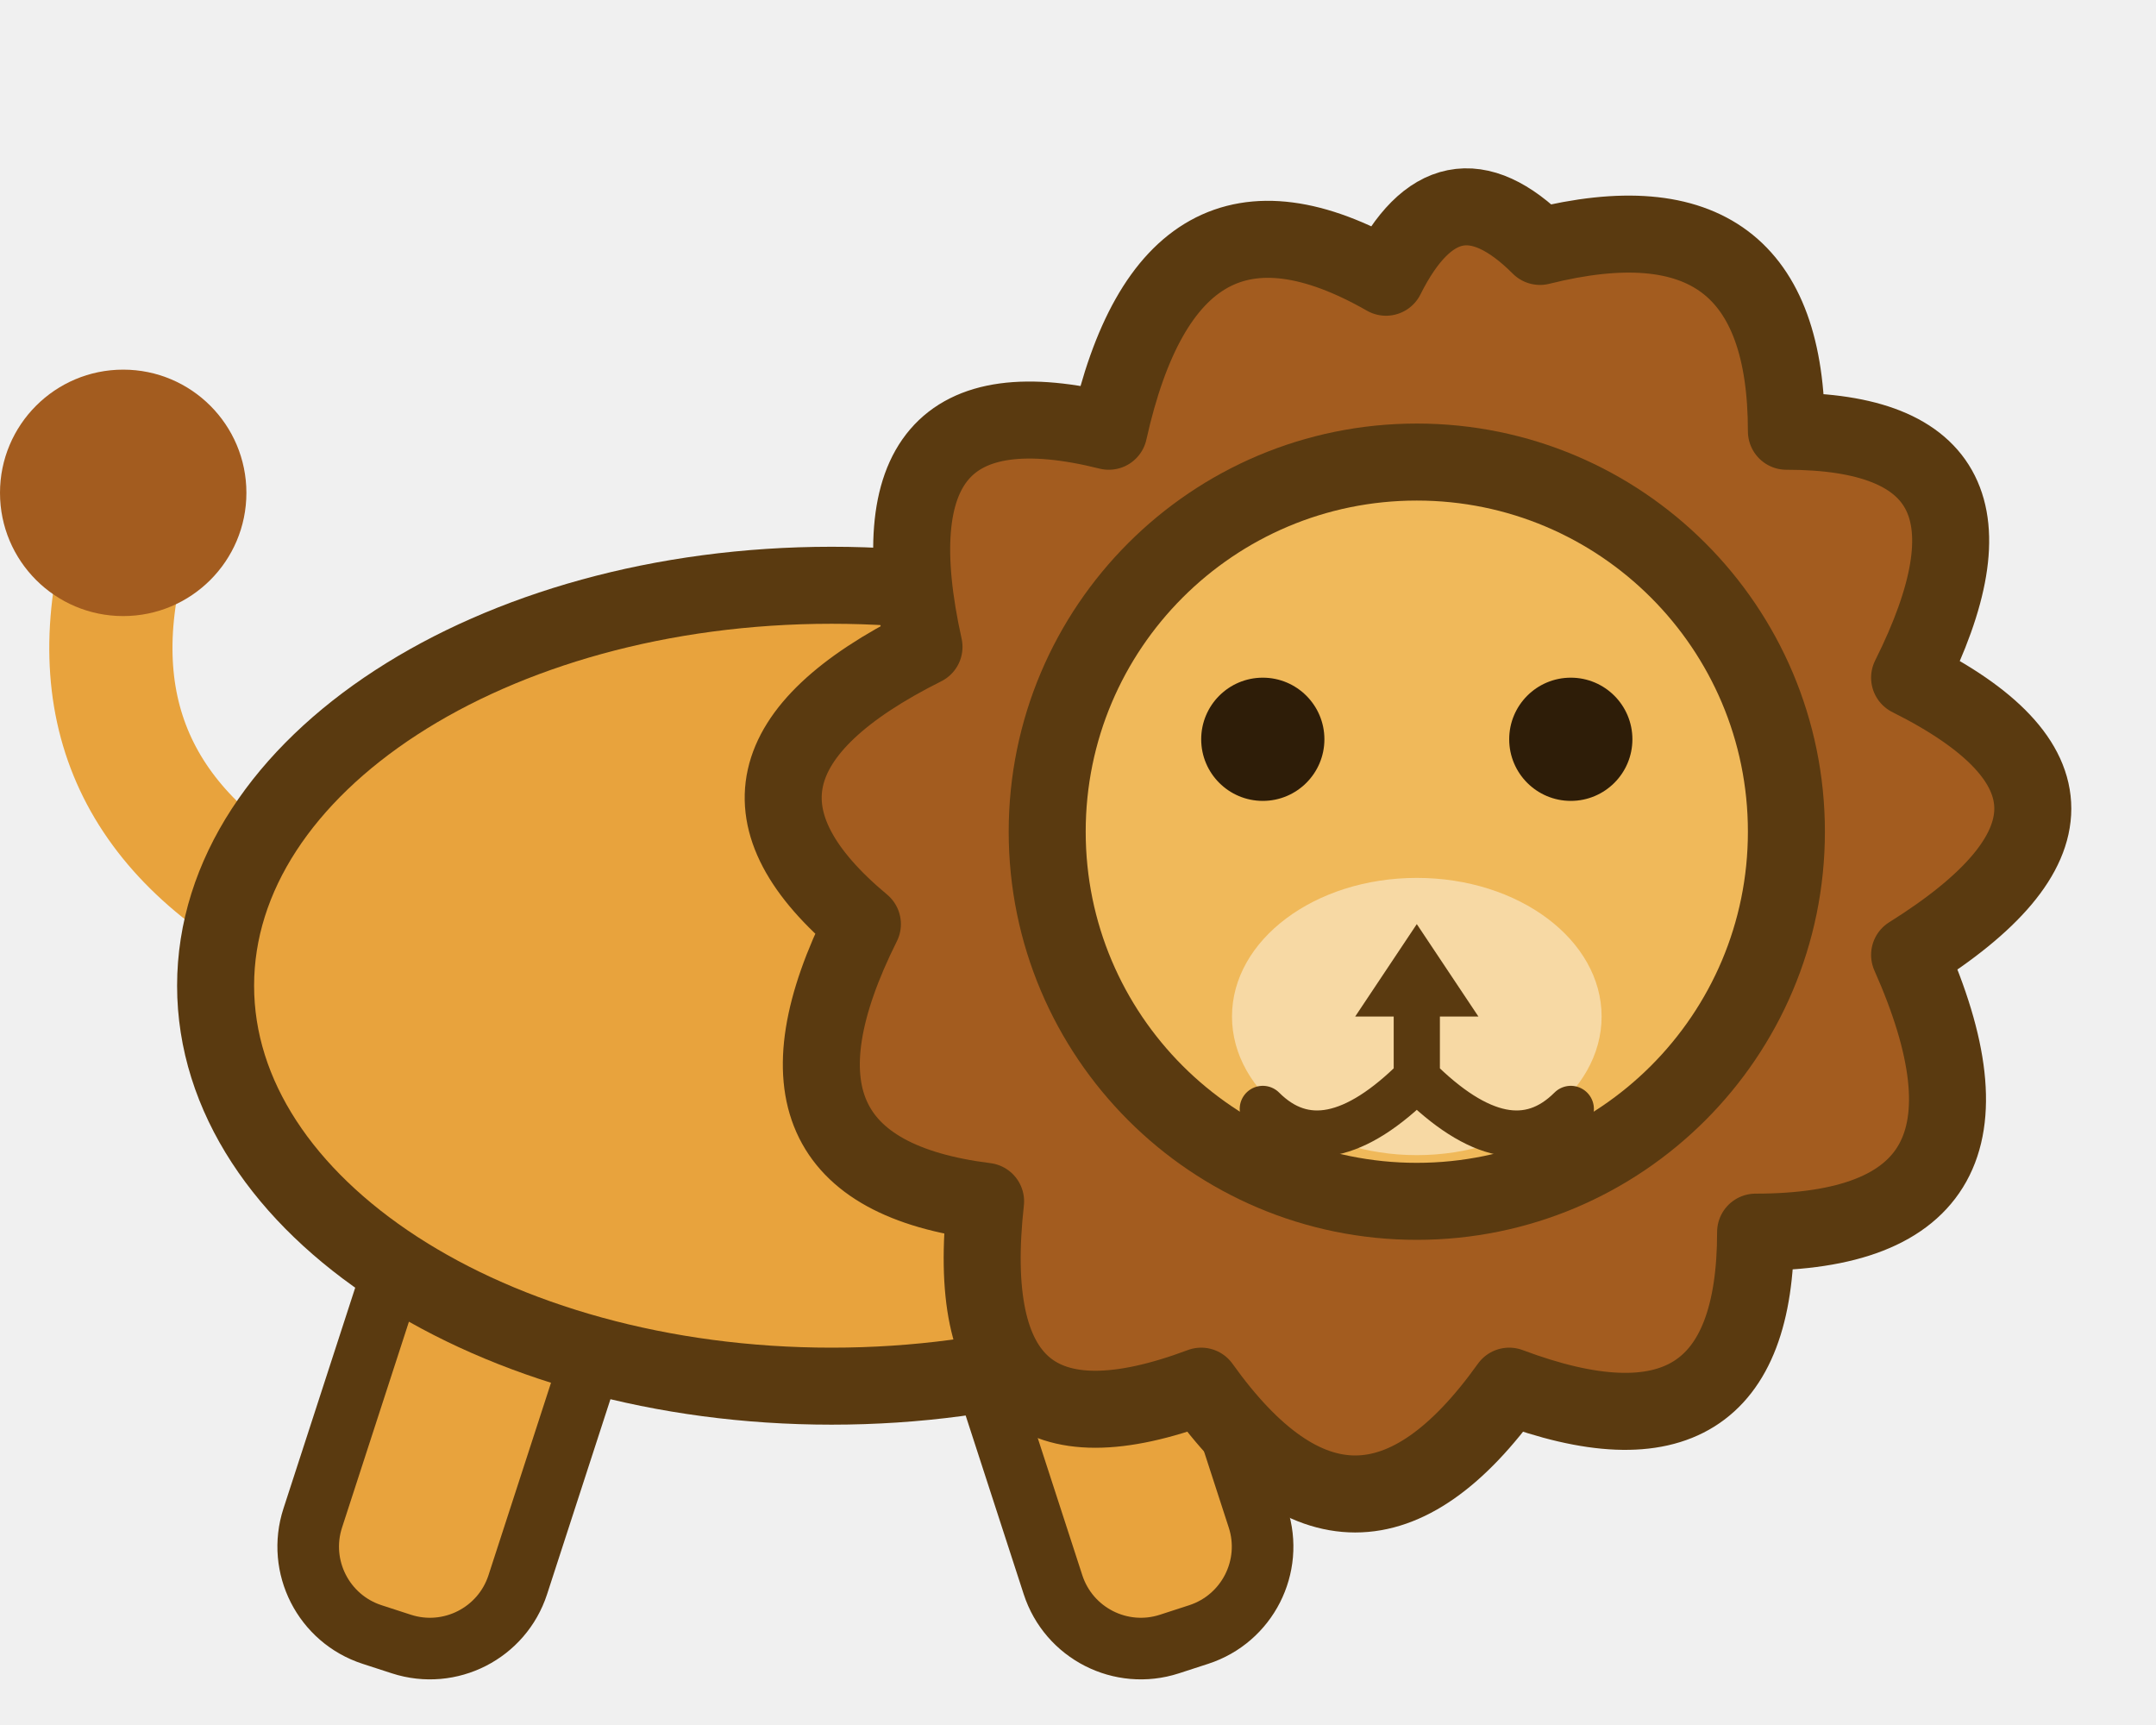
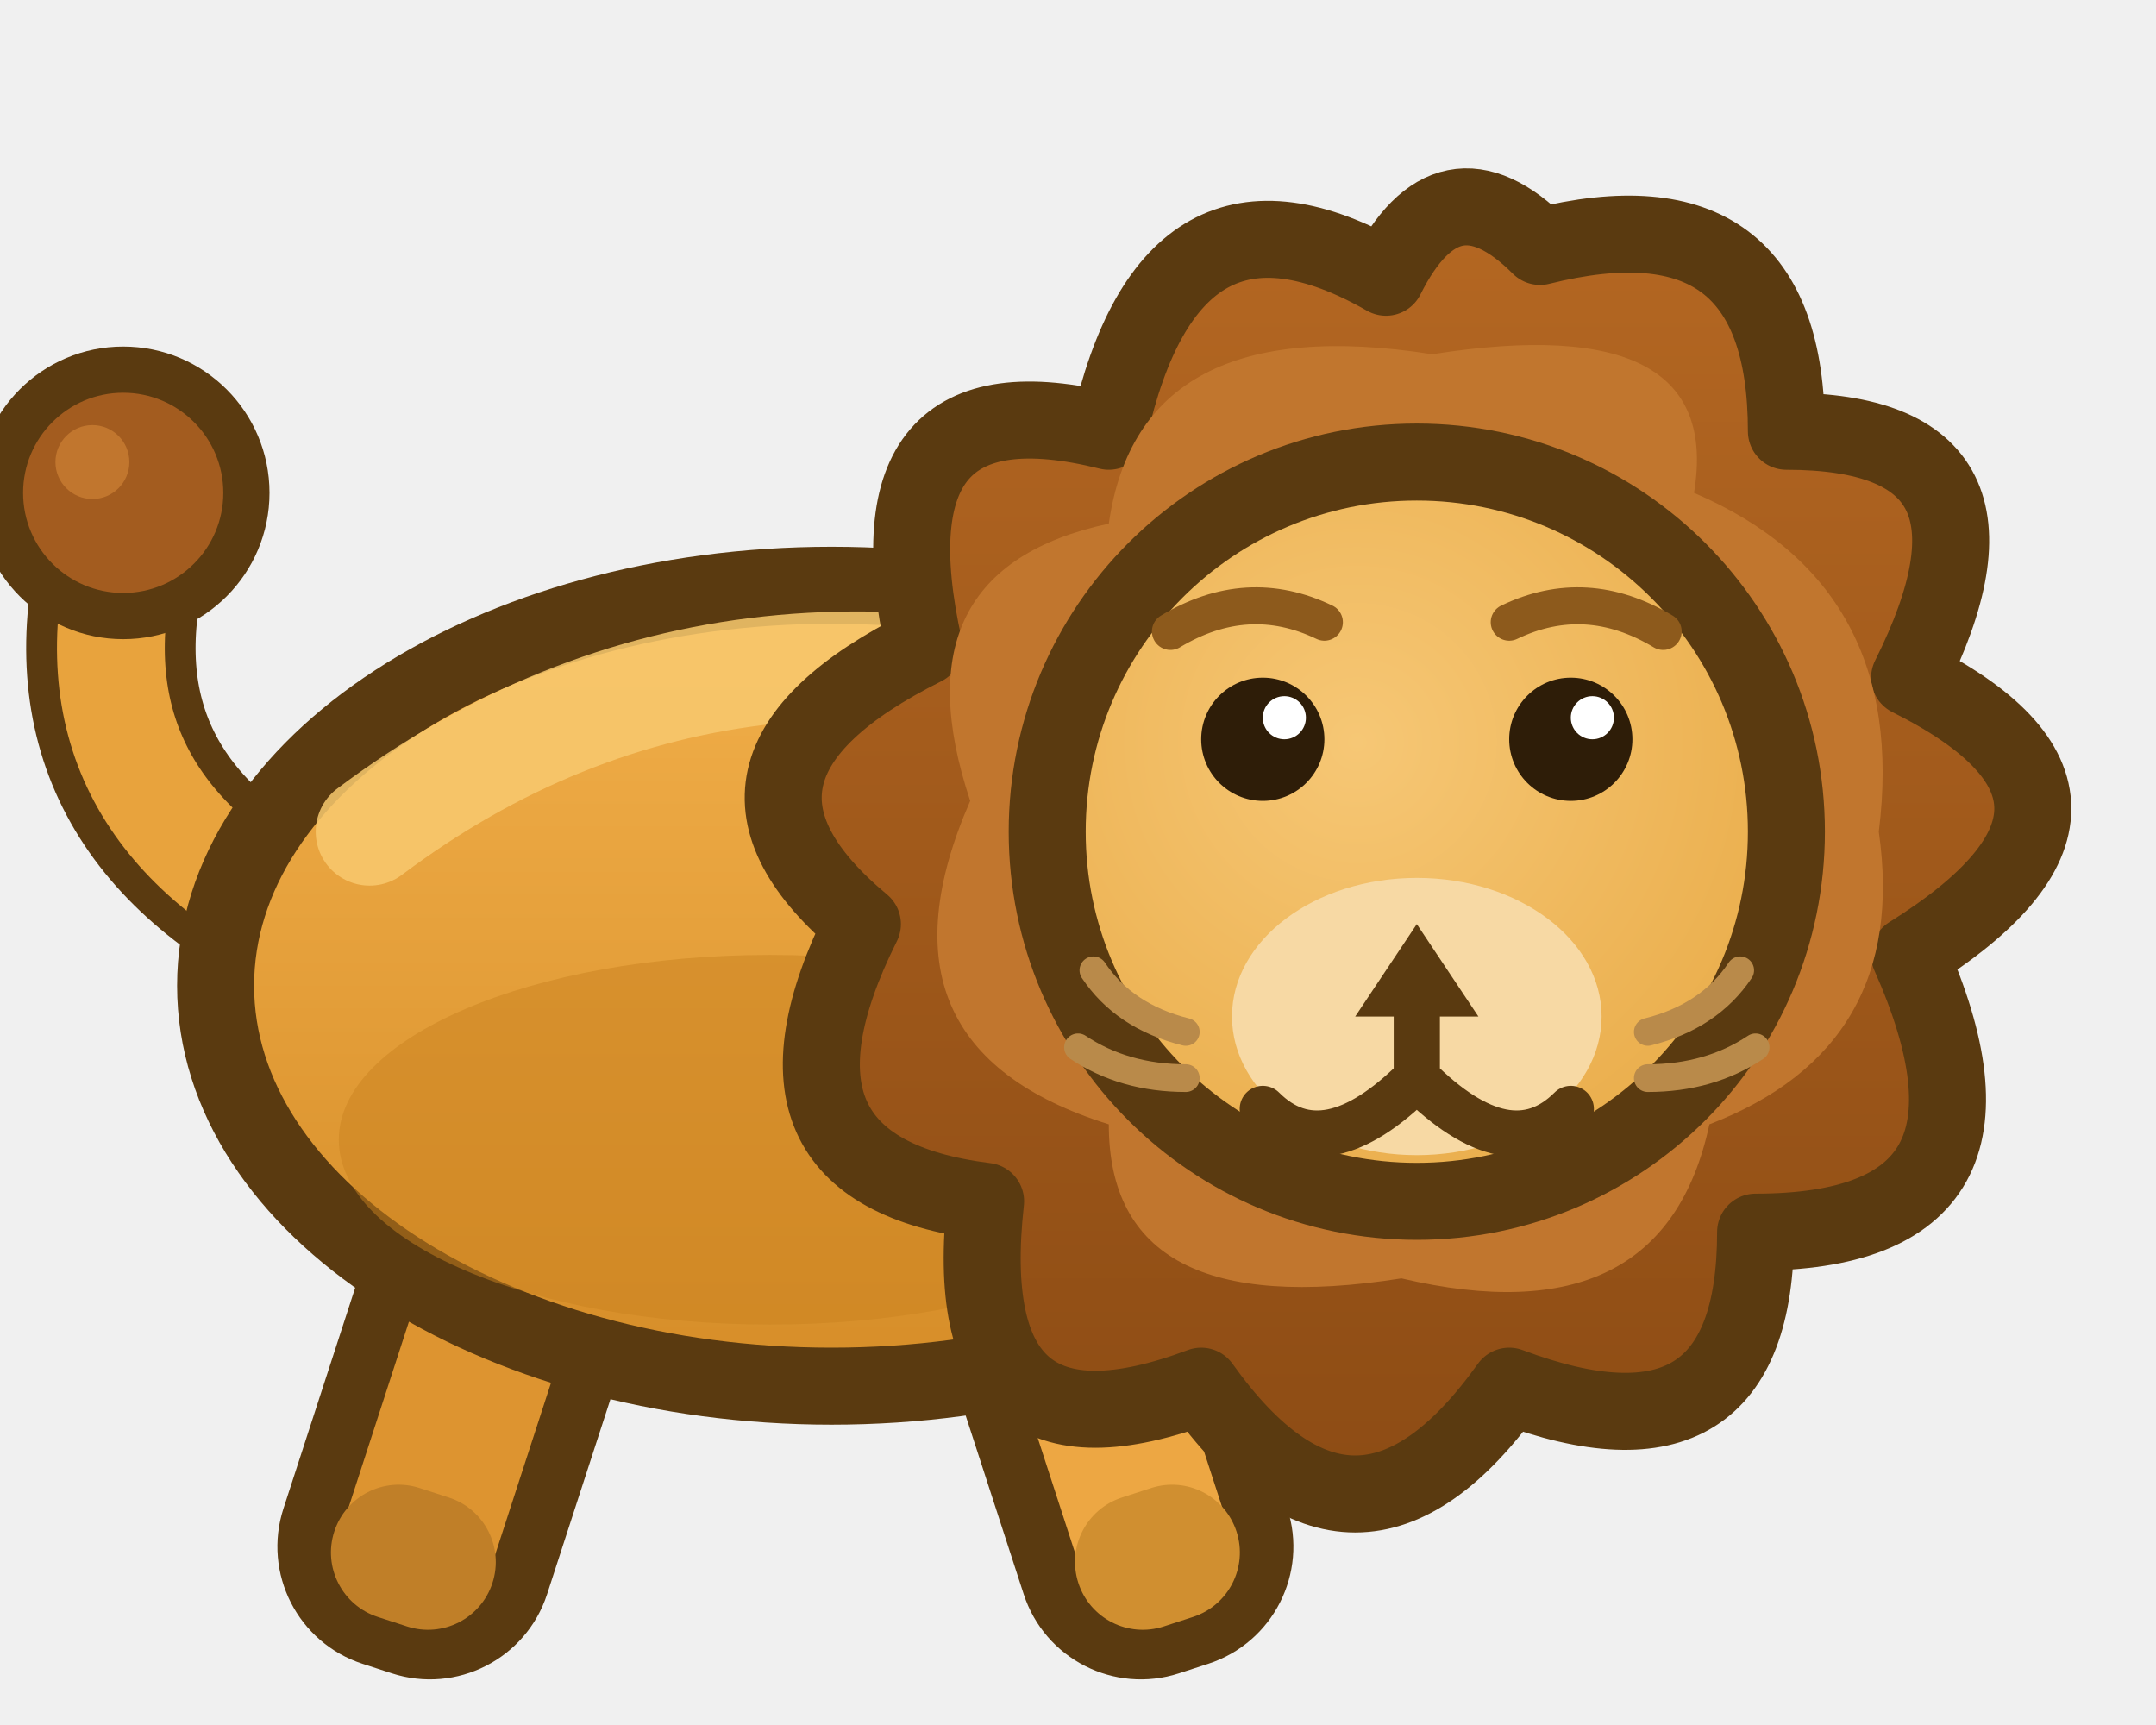
<svg xmlns="http://www.w3.org/2000/svg" viewBox="0 0 70 56" width="70" height="56">
-   <path d="M10 30 Q2 26 4 18" fill="none" stroke="#e8a33d" stroke-width="4" stroke-linecap="round" />
-   <circle cx="4" cy="16" r="4" fill="#a35c1f" />
-   <rect x="14" y="38" width="7" height="16" rx="3" fill="#e8a33d" stroke="#5a3a10" stroke-width="2" transform="rotate(18 17.5 38)" />
-   <rect x="30" y="38" width="7" height="16" rx="3" fill="#e8a33d" stroke="#5a3a10" stroke-width="2" transform="rotate(-18 33.5 38)" />
-   <ellipse cx="27" cy="32" rx="20" ry="13" fill="#e8a33d" stroke="#5a3a10" stroke-width="2.5" />
-   <path d="M50 8 Q58 6 58 14 Q66 14 62 22 Q70 26 62 31 Q66 40 57 40 Q57 48 49 45 Q44 52 39 45 Q31 48 32 39 Q24 38 28 30 Q22 25 30 21 Q28 12 36 14 Q38 5 45 9 Q47 5 50 8 Z" fill="#a35c1f" stroke="#5a3a10" stroke-width="2.5" stroke-linejoin="round" />
-   <circle cx="46" cy="27" r="12" fill="#f0b95a" stroke="#5a3a10" stroke-width="2.5" />
+   <defs>
+     <linearGradient id="lb" x1="0" y1="0" x2="0" y2="1">
+       <stop offset="0" stop-color="#f2b04b" />
+       <stop offset="1" stop-color="#d68d28" />
+     </linearGradient>
+     <linearGradient id="lm" x1="0" y1="0" x2="0" y2="1">
+       <stop offset="0" stop-color="#b46722" />
+       <stop offset="1" stop-color="#8d4c14" />
+     </linearGradient>
+     <radialGradient id="lf" cx="0.42" cy="0.38" r="0.75">
+       <stop offset="0" stop-color="#f6c775" />
+       <stop offset="1" stop-color="#e8a944" />
+     </radialGradient>
+   </defs>
+   <path d="M10 30 Q2 26 4 18" fill="none" stroke="#5a3a10" stroke-width="5.5" stroke-linecap="round" />
+   <path d="M10 30 Q2 26 4 18" fill="none" stroke="#e8a33d" stroke-width="3.5" stroke-linecap="round" />
+   <circle cx="4" cy="16" r="4" fill="#a35c1f" stroke="#5a3a10" stroke-width="1.5" />
+   <circle cx="3" cy="15" r="1.2" fill="#c1762e" />
+   <g transform="rotate(18 17.5 38)">
+     <rect x="14" y="38" width="7" height="16" rx="3" fill="#dd9430" stroke="#5a3a10" stroke-width="2" />
+     <rect x="14.8" y="49" width="5.4" height="4.4" rx="2.2" fill="#c07f28" />
+   </g>
+   <g transform="rotate(-18 33.5 38)">
+     <rect x="30" y="38" width="7" height="16" rx="3" fill="#eda743" stroke="#5a3a10" stroke-width="2" />
+     <rect x="30.8" y="49" width="5.4" height="4.4" rx="2.2" fill="#d08f30" />
+   </g>
+   <ellipse cx="27" cy="32" rx="20" ry="13" fill="url(#lb)" stroke="#5a3a10" stroke-width="2.5" />
+   <ellipse cx="25" cy="37" rx="14" ry="6" fill="#c9821f" opacity="0.5" />
+   <path d="M12 27 Q24 18 40 24" fill="none" stroke="#f8c96f" stroke-width="3.5" stroke-linecap="round" opacity="0.85" />
+   <path d="M50 8 Q58 6 58 14 Q66 14 62 22 Q70 26 62 31 Q66 40 57 40 Q57 48 49 45 Q44 52 39 45 Q31 48 32 39 Q24 38 28 30 Q22 25 30 21 Q28 12 36 14 Q38 5 45 9 Q47 5 50 8 Z" fill="url(#lm)" stroke="#5a3a10" stroke-width="2.5" stroke-linejoin="round" />
+   <path d="M61 27 Q62 19 55 16 Q56 10 46.5 11.5 Q37 10 36 17 Q29 18.5 31.5 26 Q28 34 36 36.5 Q36 43 45.5 41.5 Q54 43.5 55.5 36.5 Q62 34 61 27 Z" fill="#c1762e" />
+   <circle cx="46" cy="27" r="12" fill="url(#lf)" stroke="#5a3a10" stroke-width="2.5" />
  <ellipse cx="46" cy="33" rx="6" ry="4.5" fill="#f7d9a4" />
  <path d="M46 30 L44 33 L48 33 Z" fill="#5a3a10" />
  <path d="M46 33 L46 35 M46 35 Q43 38 41 36 M46 35 Q49 38 51 36" fill="none" stroke="#5a3a10" stroke-width="1.5" stroke-linecap="round" />
+   <path d="M38.5 33.5 Q36.5 33 35.5 31.5 M38.5 35 Q36.5 35 35 34 M53.5 33.5 Q55.5 33 56.5 31.5 M53.5 35 Q55.5 35 57 34" fill="none" stroke="#b98a4a" stroke-width="0.9" stroke-linecap="round" />
+   <path d="M38 20.5 Q40.5 19 43 20.2 M49 20.2 Q51.5 19 54 20.5" fill="none" stroke="#8d5a1c" stroke-width="1.2" stroke-linecap="round" />
  <circle cx="41" cy="24" r="2" fill="#2e1d08" />
  <circle cx="51" cy="24" r="2" fill="#2e1d08" />
+   <circle cx="41.7" cy="23.3" r="0.7" fill="#ffffff" />
+   <circle cx="51.7" cy="23.3" r="0.7" fill="#ffffff" />
</svg>
